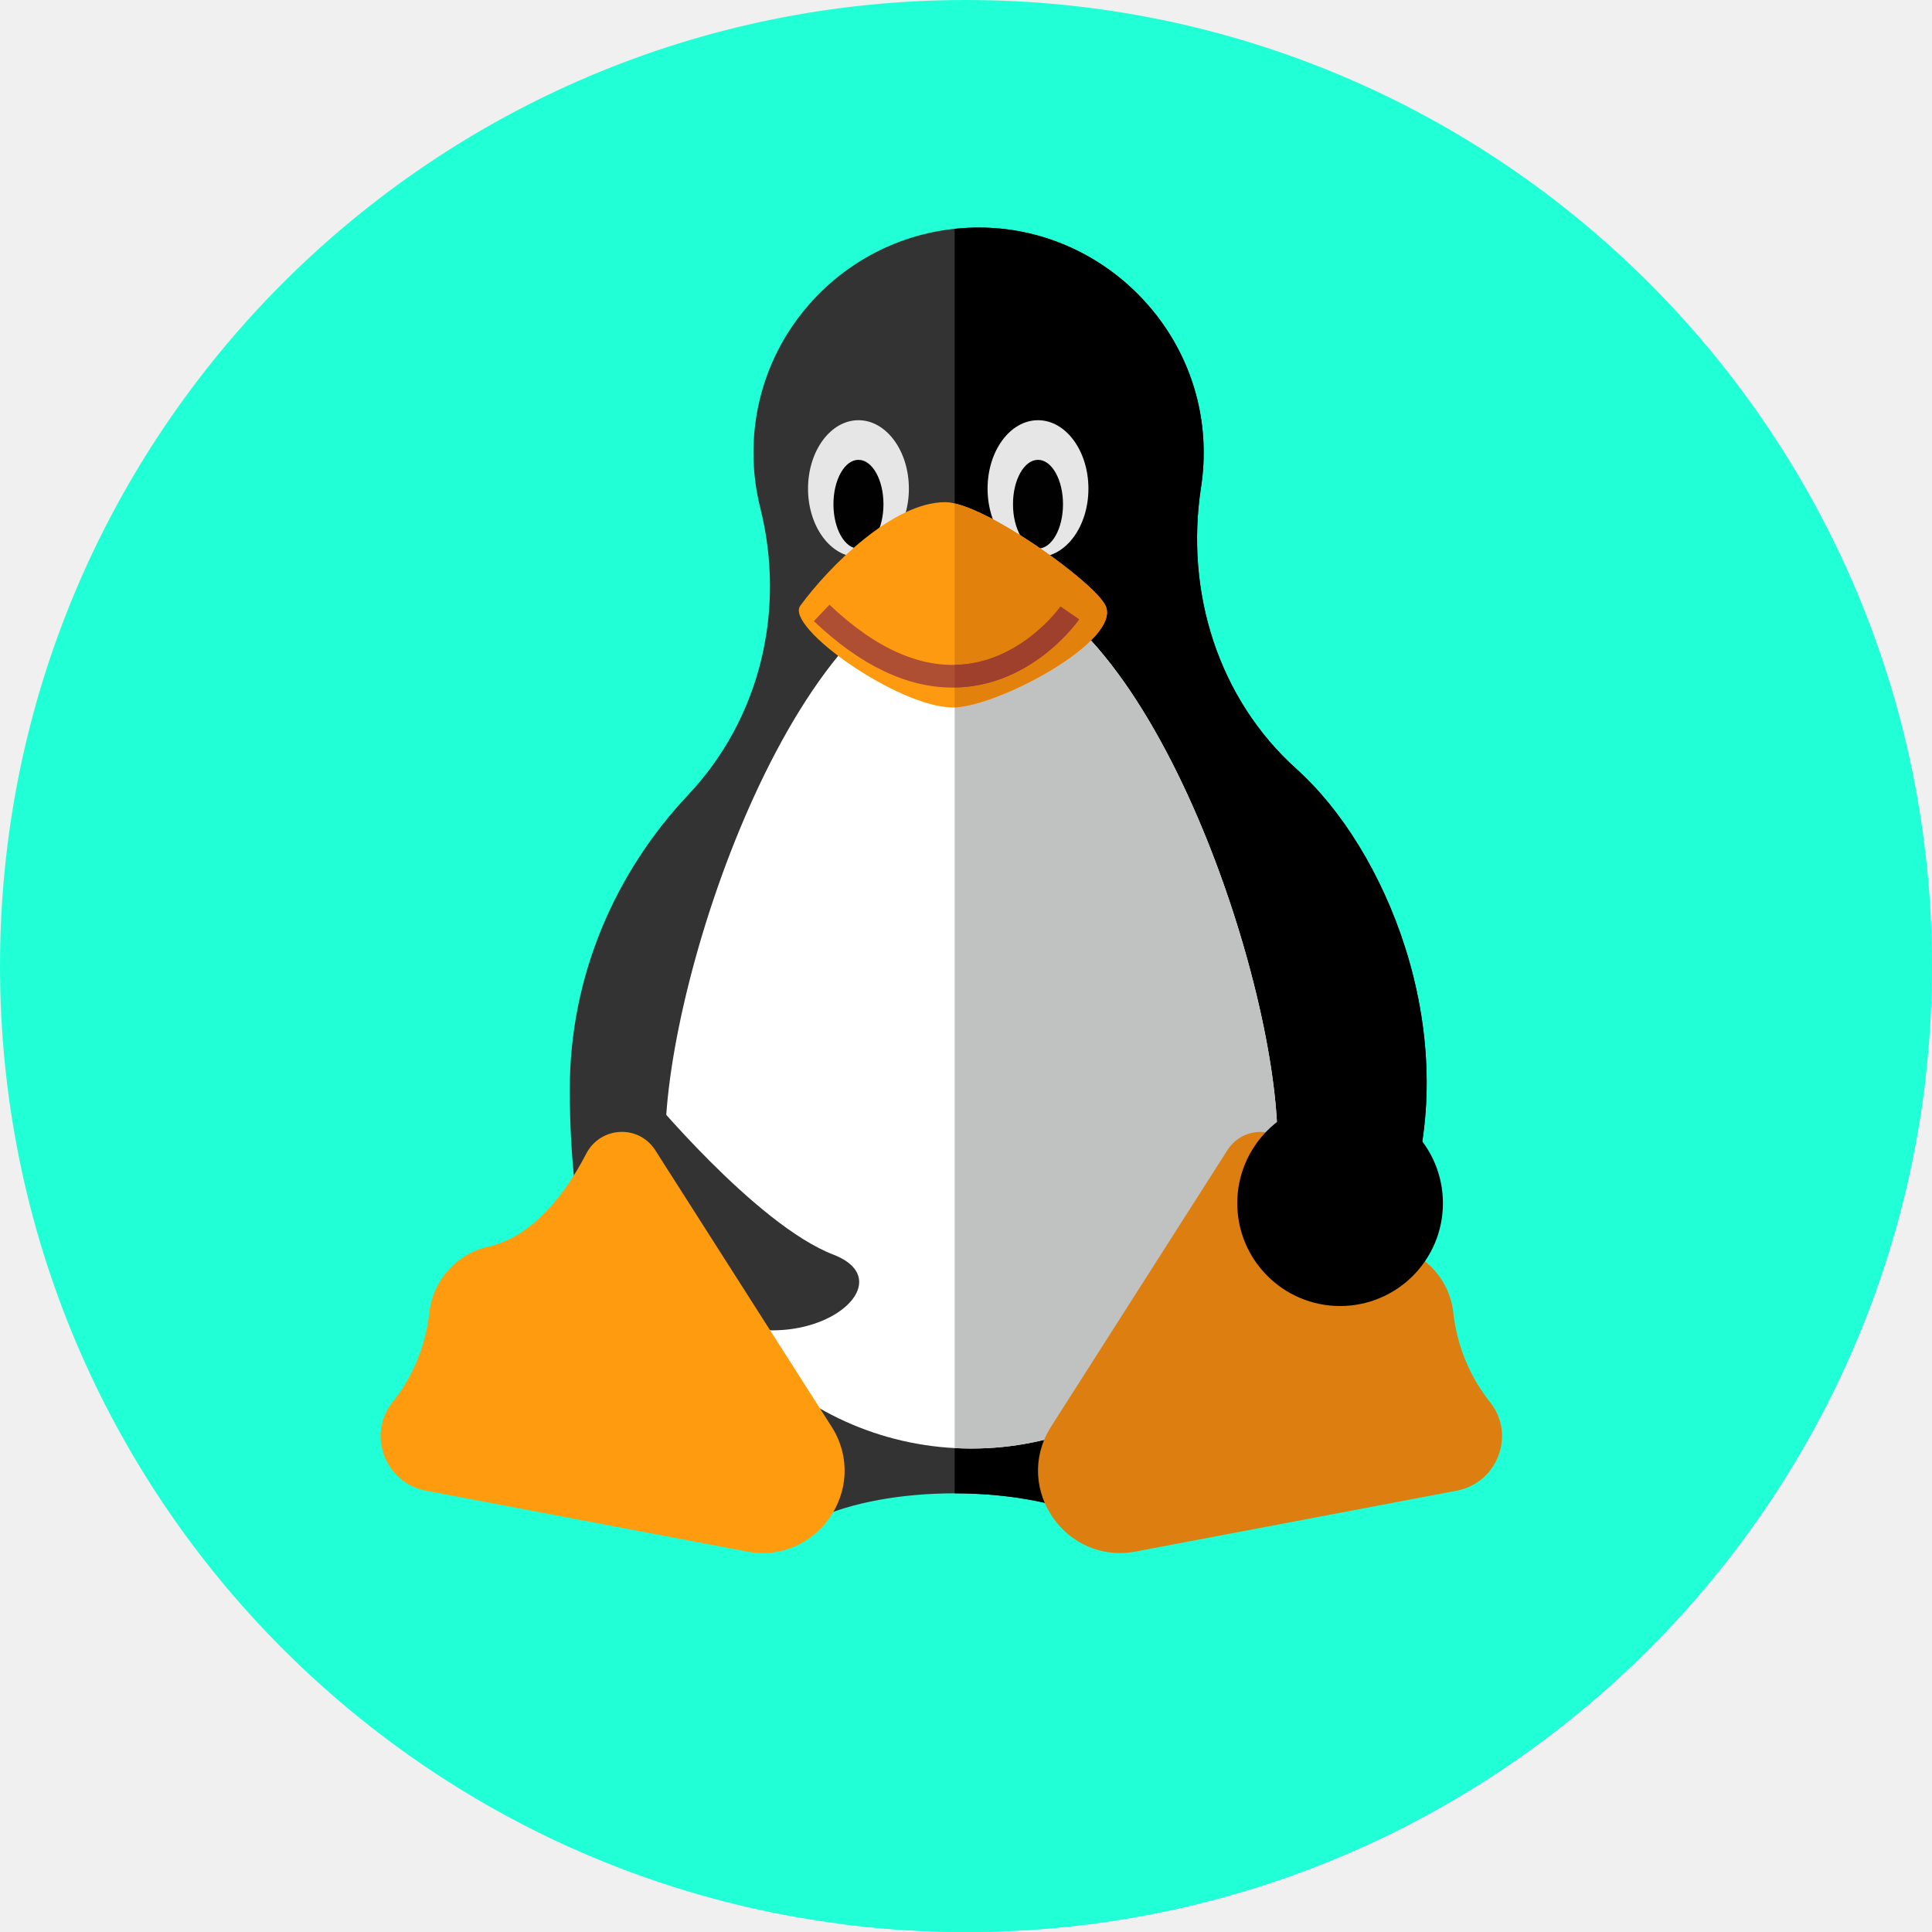
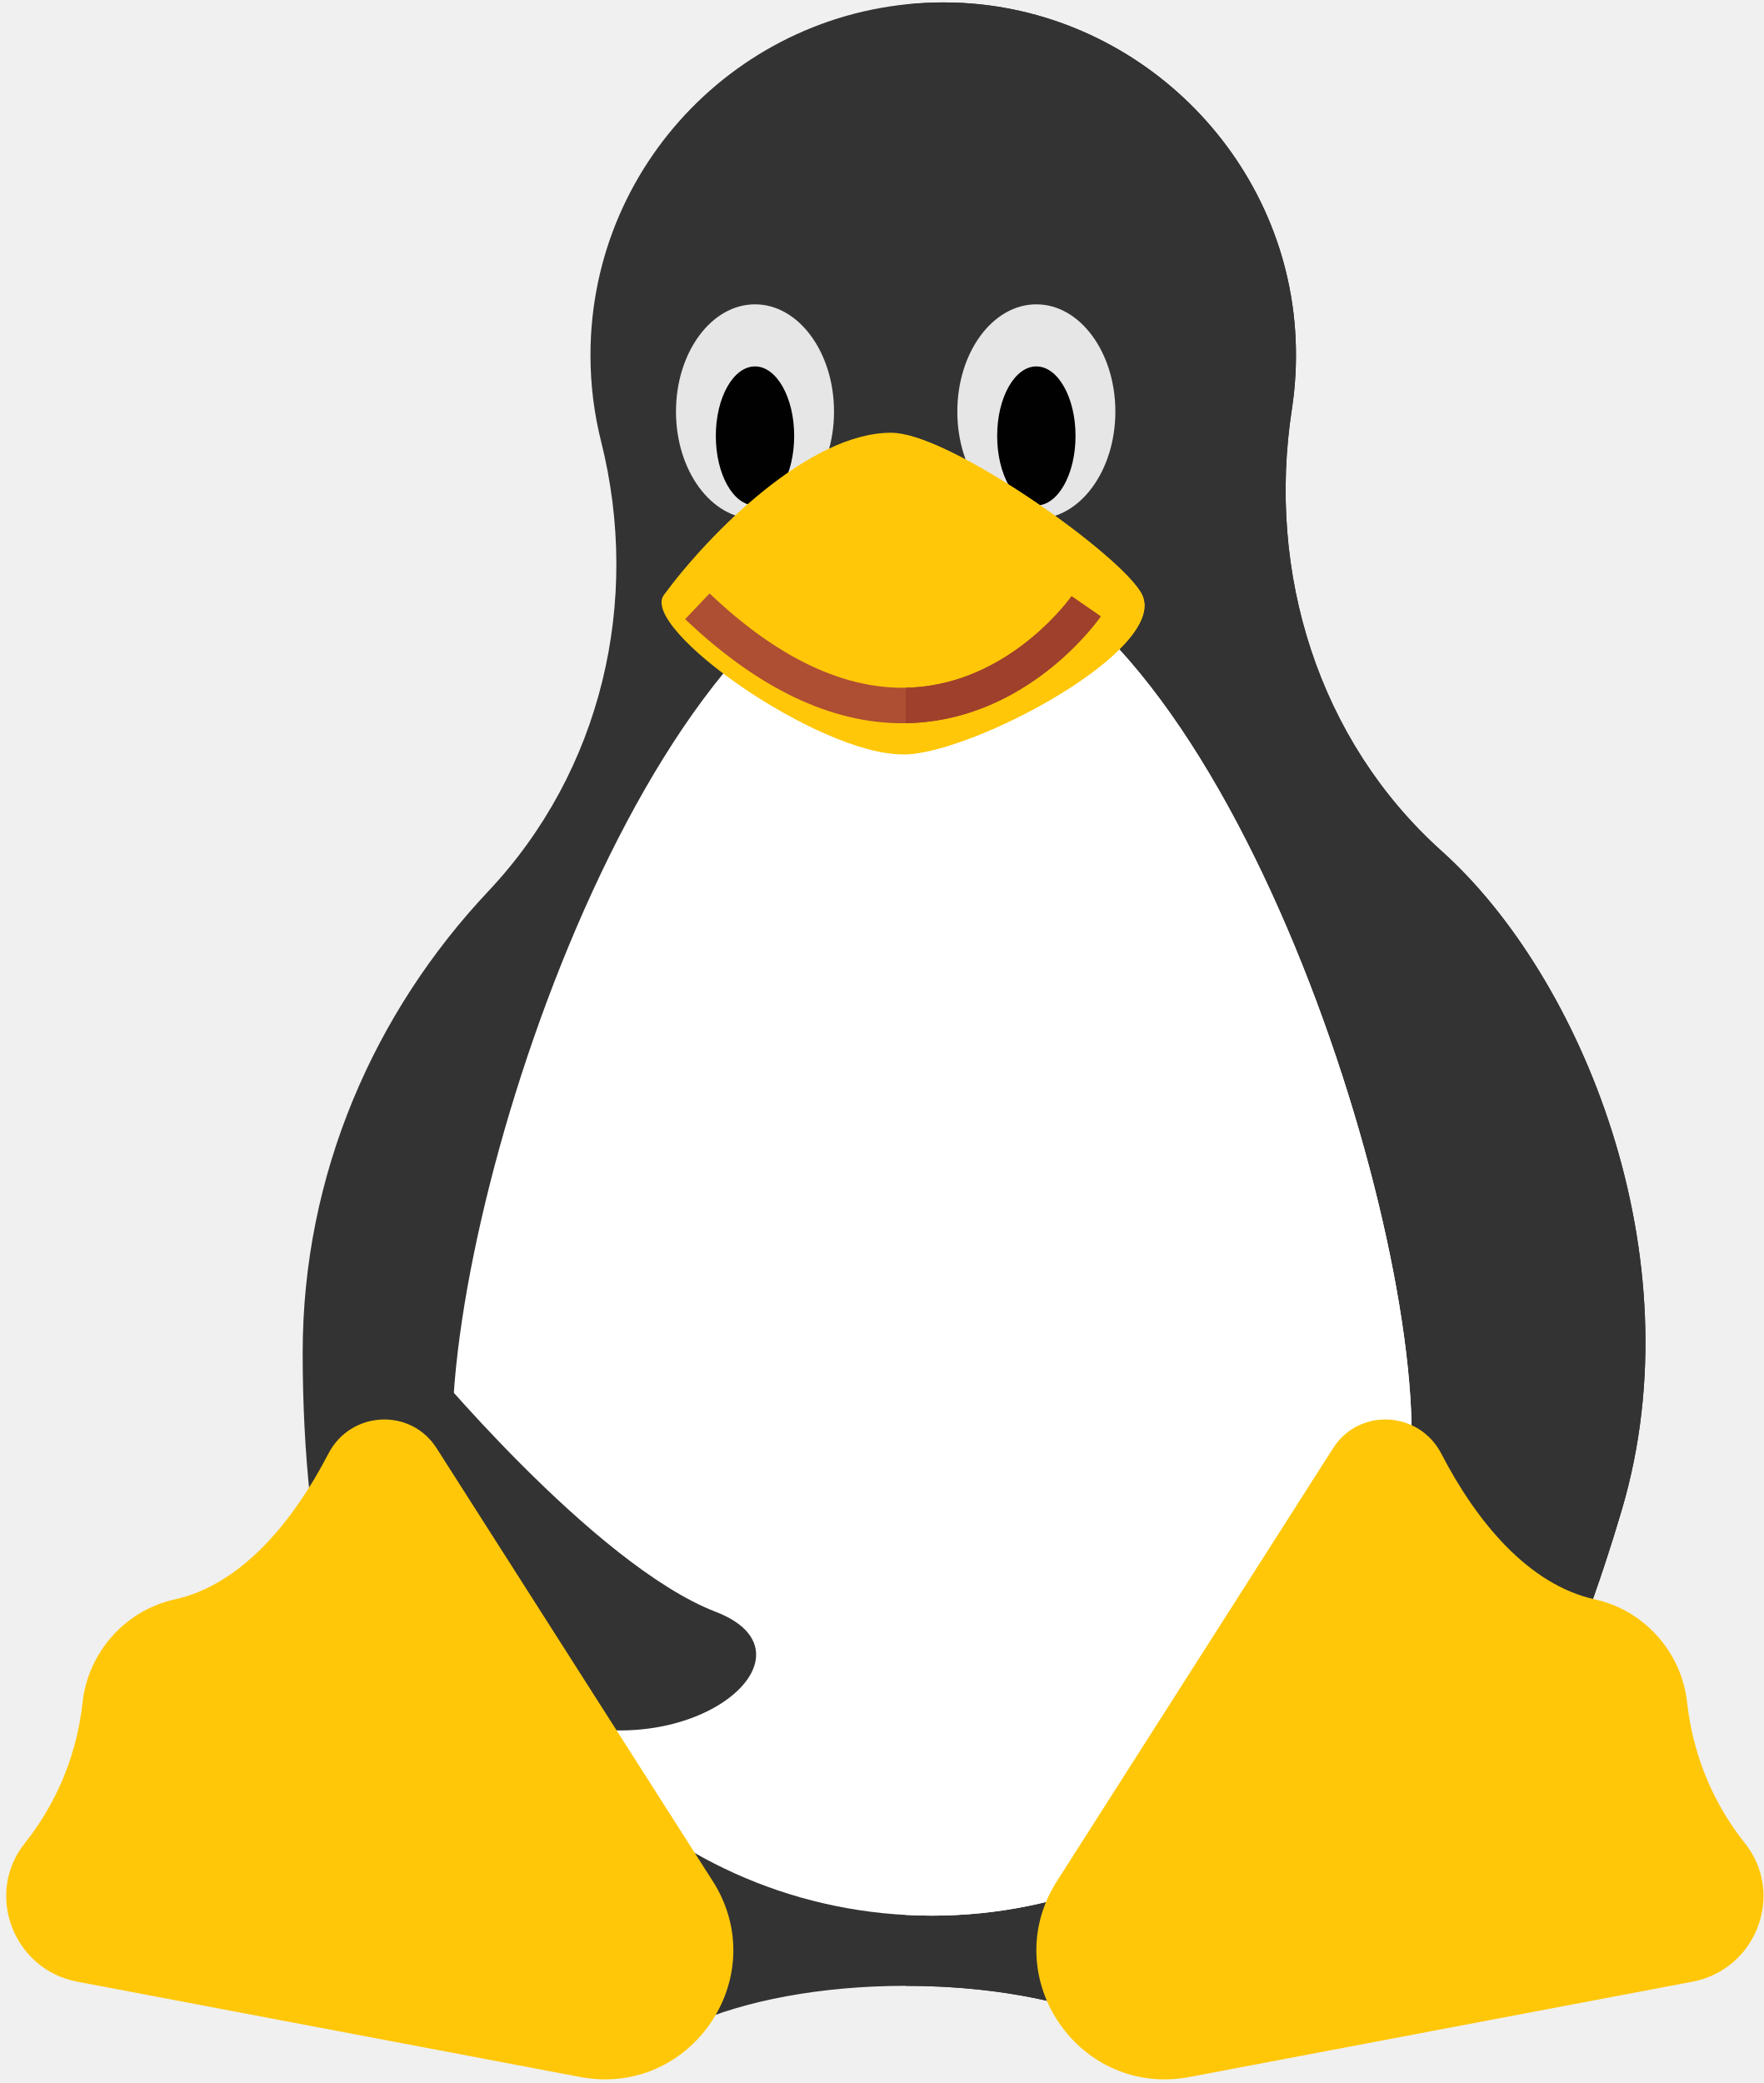
- <svg xmlns="http://www.w3.org/2000/svg" width="512" height="512" viewBox="0 0 512 512" fill="none">
-   <path d="M256 512C397.385 512 512 397.385 512 256C512 114.615 397.385 0 256 0C114.615 0 0 114.615 0 256C0 397.385 114.615 512 256 512Z" fill="#21FFD6" />
-   <path d="M302.035 78.453L103.938 389.559L223.394 509.943C234.071 511.3 244.954 512 256 512C387.031 512 495.052 413.552 510.173 286.592L302.035 78.453Z" fill="#21FFD6" />
-   <path d="M343.63 203.832C322.782 185.121 314.023 156.799 318.291 129.113C318.892 125.217 319.115 121.196 318.923 117.089C317.477 86.197 292.018 61.219 261.104 60.323C227.347 59.345 199.675 86.418 199.675 119.955C199.675 124.983 200.297 129.866 201.468 134.53C208.273 161.629 201.558 190.287 182.399 210.624C163.168 231.038 151.003 258.452 151.003 288.648C151.003 358.192 178.067 391.707 216.79 402.266C225.699 398.267 238.619 395.75 252.999 395.75C266.677 395.75 279.029 398.028 287.87 401.692C335.65 392.114 358.316 368.843 374.13 315.114C386.761 272.2 367.179 224.966 343.63 203.832Z" fill="#333333" />
-   <path d="M343.63 203.832C322.782 185.121 314.023 156.799 318.291 129.113C318.892 125.217 319.115 121.196 318.923 117.089C317.477 86.197 292.018 61.219 261.104 60.323C258.357 60.243 255.655 60.368 253 60.649V395.75C268.921 395.75 283.055 398.833 291.933 403.6C337.139 396.552 358.76 367.338 374.13 315.114C386.761 272.2 367.179 224.966 343.63 203.832Z" fill="black" />
-   <path d="M176.289 302.745C176.289 257.405 212.614 152.408 257.423 152.408C302.232 152.408 338.557 257.936 338.557 302.745C338.557 347.554 302.232 383.879 257.423 383.879C212.614 383.879 176.289 347.554 176.289 302.745Z" fill="white" />
-   <path d="M257.424 152.408C255.94 152.408 254.465 152.531 253 152.755V383.754C254.465 383.833 255.939 383.879 257.424 383.879C302.233 383.879 338.558 347.554 338.558 302.745C338.558 257.936 302.233 152.408 257.424 152.408Z" fill="#C0C2C1" />
-   <path d="M227.5 147.64C234.88 147.64 240.863 139.518 240.863 129.5C240.863 119.482 234.88 111.36 227.5 111.36C220.12 111.36 214.137 119.482 214.137 129.5C214.137 139.518 220.12 147.64 227.5 147.64Z" fill="#E6E6E6" />
-   <path d="M227.5 145.379C231.16 145.379 234.127 140.114 234.127 133.62C234.127 127.126 231.16 121.861 227.5 121.861C223.84 121.861 220.873 127.126 220.873 133.62C220.873 140.114 223.84 145.379 227.5 145.379Z" fill="#000100" />
-   <path d="M275.08 147.64C282.46 147.64 288.443 139.518 288.443 129.5C288.443 119.482 282.46 111.36 275.08 111.36C267.7 111.36 261.717 119.482 261.717 129.5C261.717 139.518 267.7 147.64 275.08 147.64Z" fill="#E6E6E6" />
-   <path d="M275.08 145.379C278.74 145.379 281.707 140.114 281.707 133.62C281.707 127.126 278.74 121.861 275.08 121.861C271.42 121.861 268.453 127.126 268.453 133.62C268.453 140.114 271.42 145.379 275.08 145.379Z" fill="#000100" />
-   <path d="M292.98 160.521C297.344 169.828 264.106 187.486 252.532 187.486C238.095 187.486 207.946 166.148 212.084 160.521C219.805 150.021 236.663 133.079 250.503 133.079C260.474 133.079 290.014 154.197 292.98 160.521Z" fill="#FE9A0F" />
-   <path d="M292.979 160.521C290.23 154.66 264.667 136.103 253 133.416V187.465C264.962 187.025 297.288 169.709 292.979 160.521Z" fill="#E2810C" />
-   <path d="M343.568 305.75C349.466 317.143 358.238 327.903 369.552 330.394C377.896 332.231 384.207 339.331 385.138 347.824C385.267 349.003 385.442 350.185 385.665 351.37C387.106 359.049 390.367 365.925 394.917 371.637C401.748 380.213 396.824 393.004 386.052 395.045L300.987 411.166C282.458 414.678 268.52 394.589 278.296 378.462L325.264 304.823C329.66 297.929 339.81 298.488 343.568 305.75Z" fill="#DD7F10" />
-   <path d="M252.394 182.211C240.306 182.211 227.977 176.303 215.683 164.604L219.819 160.257C232.076 171.919 244.11 177.229 255.578 176.047C271.409 174.412 280.939 160.862 281.033 160.726L285.971 164.136C285.521 164.787 274.745 180.1 256.195 182.015C254.93 182.146 253.662 182.211 252.394 182.211Z" fill="#AE4E32" />
-   <path d="M255.577 176.047C254.722 176.135 253.862 176.175 253 176.191V182.195C254.066 182.177 255.131 182.125 256.192 182.015C274.743 180.1 285.518 164.786 285.968 164.136L281.03 160.726C280.938 160.862 271.407 174.412 255.577 176.047Z" fill="#9E402B" />
-   <path d="M355.14 346.11C370.19 346.11 382.39 333.91 382.39 318.86C382.39 303.81 370.19 291.61 355.14 291.61C340.09 291.61 327.89 303.81 327.89 318.86C327.89 333.91 340.09 346.11 355.14 346.11Z" fill="black" />
-   <path d="M171 289C171 289 200.119 324.5 220.869 332.5C241.619 340.5 211 363.727 183 346.113C155 328.5 171 289 171 289Z" fill="#333333" />
-   <path d="M155.35 305.75C149.452 317.143 140.68 327.903 129.366 330.394C121.022 332.231 114.711 339.331 113.78 347.824C113.651 349.003 113.476 350.185 113.254 351.37C111.813 359.049 108.552 365.925 104.002 371.637C97.171 380.213 102.095 393.004 112.867 395.045L197.932 411.166C216.461 414.678 230.399 394.589 220.623 378.462L173.655 304.823C169.258 297.929 159.108 298.488 155.35 305.75Z" fill="#FE9B0E" />
+ <svg xmlns="http://www.w3.org/2000/svg" width="254" height="300" viewBox="0 0 254 300" fill="none">
+   <path d="M207.622 122.576C189.869 106.642 182.41 82.524 186.045 58.948C186.556 55.63 186.746 52.206 186.583 48.709C185.352 22.402 163.672 1.132 137.346 0.369C108.6 -0.464 85.036 22.59 85.036 51.149C85.036 55.431 85.565 59.589 86.563 63.561C92.358 86.637 86.639 111.041 70.324 128.359C53.948 145.743 43.589 169.088 43.589 194.802C43.589 254.023 66.635 282.563 99.61 291.555C107.197 288.149 118.199 286.006 130.444 286.006C142.092 286.006 152.611 287.946 160.139 291.066C200.827 282.91 220.128 263.093 233.595 217.339C244.351 180.795 227.676 140.573 207.622 122.576Z" fill="#333333" />
+   <path d="M207.622 122.576C189.869 106.642 182.41 82.524 186.045 58.948C186.556 55.63 186.746 52.206 186.583 48.709C185.352 22.402 163.672 1.132 137.346 0.369C135.007 0.301 132.706 0.407 130.445 0.646V286.006C144.003 286.006 156.039 288.631 163.599 292.691C202.095 286.689 220.507 261.811 233.595 217.339C244.351 180.795 227.676 140.573 207.622 122.576Z" fill="#333333" />
+   <path d="M65.121 206.806C65.121 168.196 96.054 78.785 134.212 78.785C172.369 78.785 203.302 168.649 203.302 206.806C203.302 244.964 172.369 275.897 134.212 275.897C96.054 275.897 65.121 244.964 65.121 206.806Z" fill="white" />
+   <path d="M134.213 78.785C132.949 78.785 131.693 78.89 130.445 79.08V275.79C131.693 275.858 132.948 275.897 134.213 275.897C172.37 275.897 203.303 244.964 203.303 206.806C203.303 168.649 172.37 78.785 134.213 78.785Z" fill="white" />
+   <path d="M108.731 74.725C115.015 74.725 120.11 67.809 120.11 59.277C120.11 50.746 115.015 43.83 108.731 43.83C102.446 43.83 97.351 50.746 97.351 59.277C97.351 67.809 102.446 74.725 108.731 74.725Z" fill="#E6E6E6" />
+   <path d="M108.73 72.799C111.847 72.799 114.374 68.316 114.374 62.786C114.374 57.255 111.847 52.772 108.73 52.772C105.614 52.772 103.087 57.255 103.087 62.786C103.087 68.316 105.614 72.799 108.73 72.799Z" fill="#000100" />
+   <path d="M149.248 74.725C155.532 74.725 160.627 67.809 160.627 59.277C160.627 50.746 155.532 43.83 149.248 43.83C142.963 43.83 137.868 50.746 137.868 59.277C137.868 67.809 142.963 74.725 149.248 74.725Z" fill="#E6E6E6" />
+   <path d="M149.248 72.799C152.364 72.799 154.891 68.316 154.891 62.786C154.891 57.255 152.364 52.772 149.248 52.772C146.131 52.772 143.604 57.255 143.604 62.786C143.604 68.316 146.131 72.799 149.248 72.799Z" fill="#000100" />
+   <path d="M164.491 85.694C168.207 93.619 139.903 108.656 130.047 108.656C117.753 108.656 92.079 90.485 95.603 85.694C102.178 76.752 116.533 62.325 128.319 62.325C136.81 62.325 161.965 80.308 164.491 85.694Z" fill="#FFC708" />
+   <path d="M164.49 85.694C162.149 80.703 140.38 64.9 130.445 62.612V108.638C140.632 108.263 168.159 93.518 164.49 85.694Z" fill="#FFC708" />
+   <path d="M207.57 209.365C212.592 219.067 220.062 228.23 229.697 230.351C236.802 231.915 242.176 237.962 242.969 245.194C243.079 246.198 243.228 247.204 243.418 248.214C244.645 254.753 247.422 260.608 251.296 265.472C257.113 272.775 252.92 283.667 243.747 285.406L171.309 299.134C155.531 302.124 143.662 285.017 151.986 271.284L191.983 208.576C195.726 202.705 204.369 203.181 207.57 209.365Z" fill="#FFC708" />
+   <path d="M129.929 104.164C119.636 104.164 109.137 99.133 98.668 89.171L102.19 85.469C112.627 95.4 122.875 99.922 132.641 98.915C146.122 97.523 154.237 85.984 154.317 85.868L158.522 88.772C158.139 89.326 148.963 102.366 133.166 103.997C132.089 104.109 131.009 104.164 129.929 104.164Z" fill="#AE4E32" />
+   <path d="M132.64 98.915C131.912 98.99 131.179 99.024 130.445 99.038V104.15C131.353 104.135 132.26 104.091 133.163 103.997C148.961 102.366 158.136 89.326 158.52 88.772L154.315 85.868C154.236 85.984 146.12 97.523 132.64 98.915Z" fill="#9E402B" />
+   <path d="M60.617 195.102C60.617 195.102 85.414 225.332 103.084 232.145C120.754 238.957 94.68 258.736 70.836 243.737C46.992 228.738 60.617 195.102 60.617 195.102Z" fill="#333333" />
+   <path d="M47.29 209.365C42.268 219.067 34.798 228.23 25.163 230.351C18.058 231.915 12.684 237.962 11.891 245.194C11.781 246.198 11.632 247.204 11.443 248.214C10.216 254.753 7.439 260.608 3.564 265.472C-2.253 272.775 1.94 283.667 11.113 285.406L83.552 299.134C99.33 302.124 111.199 285.017 102.874 271.284L62.878 208.576C59.134 202.705 50.49 203.181 47.29 209.365Z" fill="#FFC708" />
</svg>
